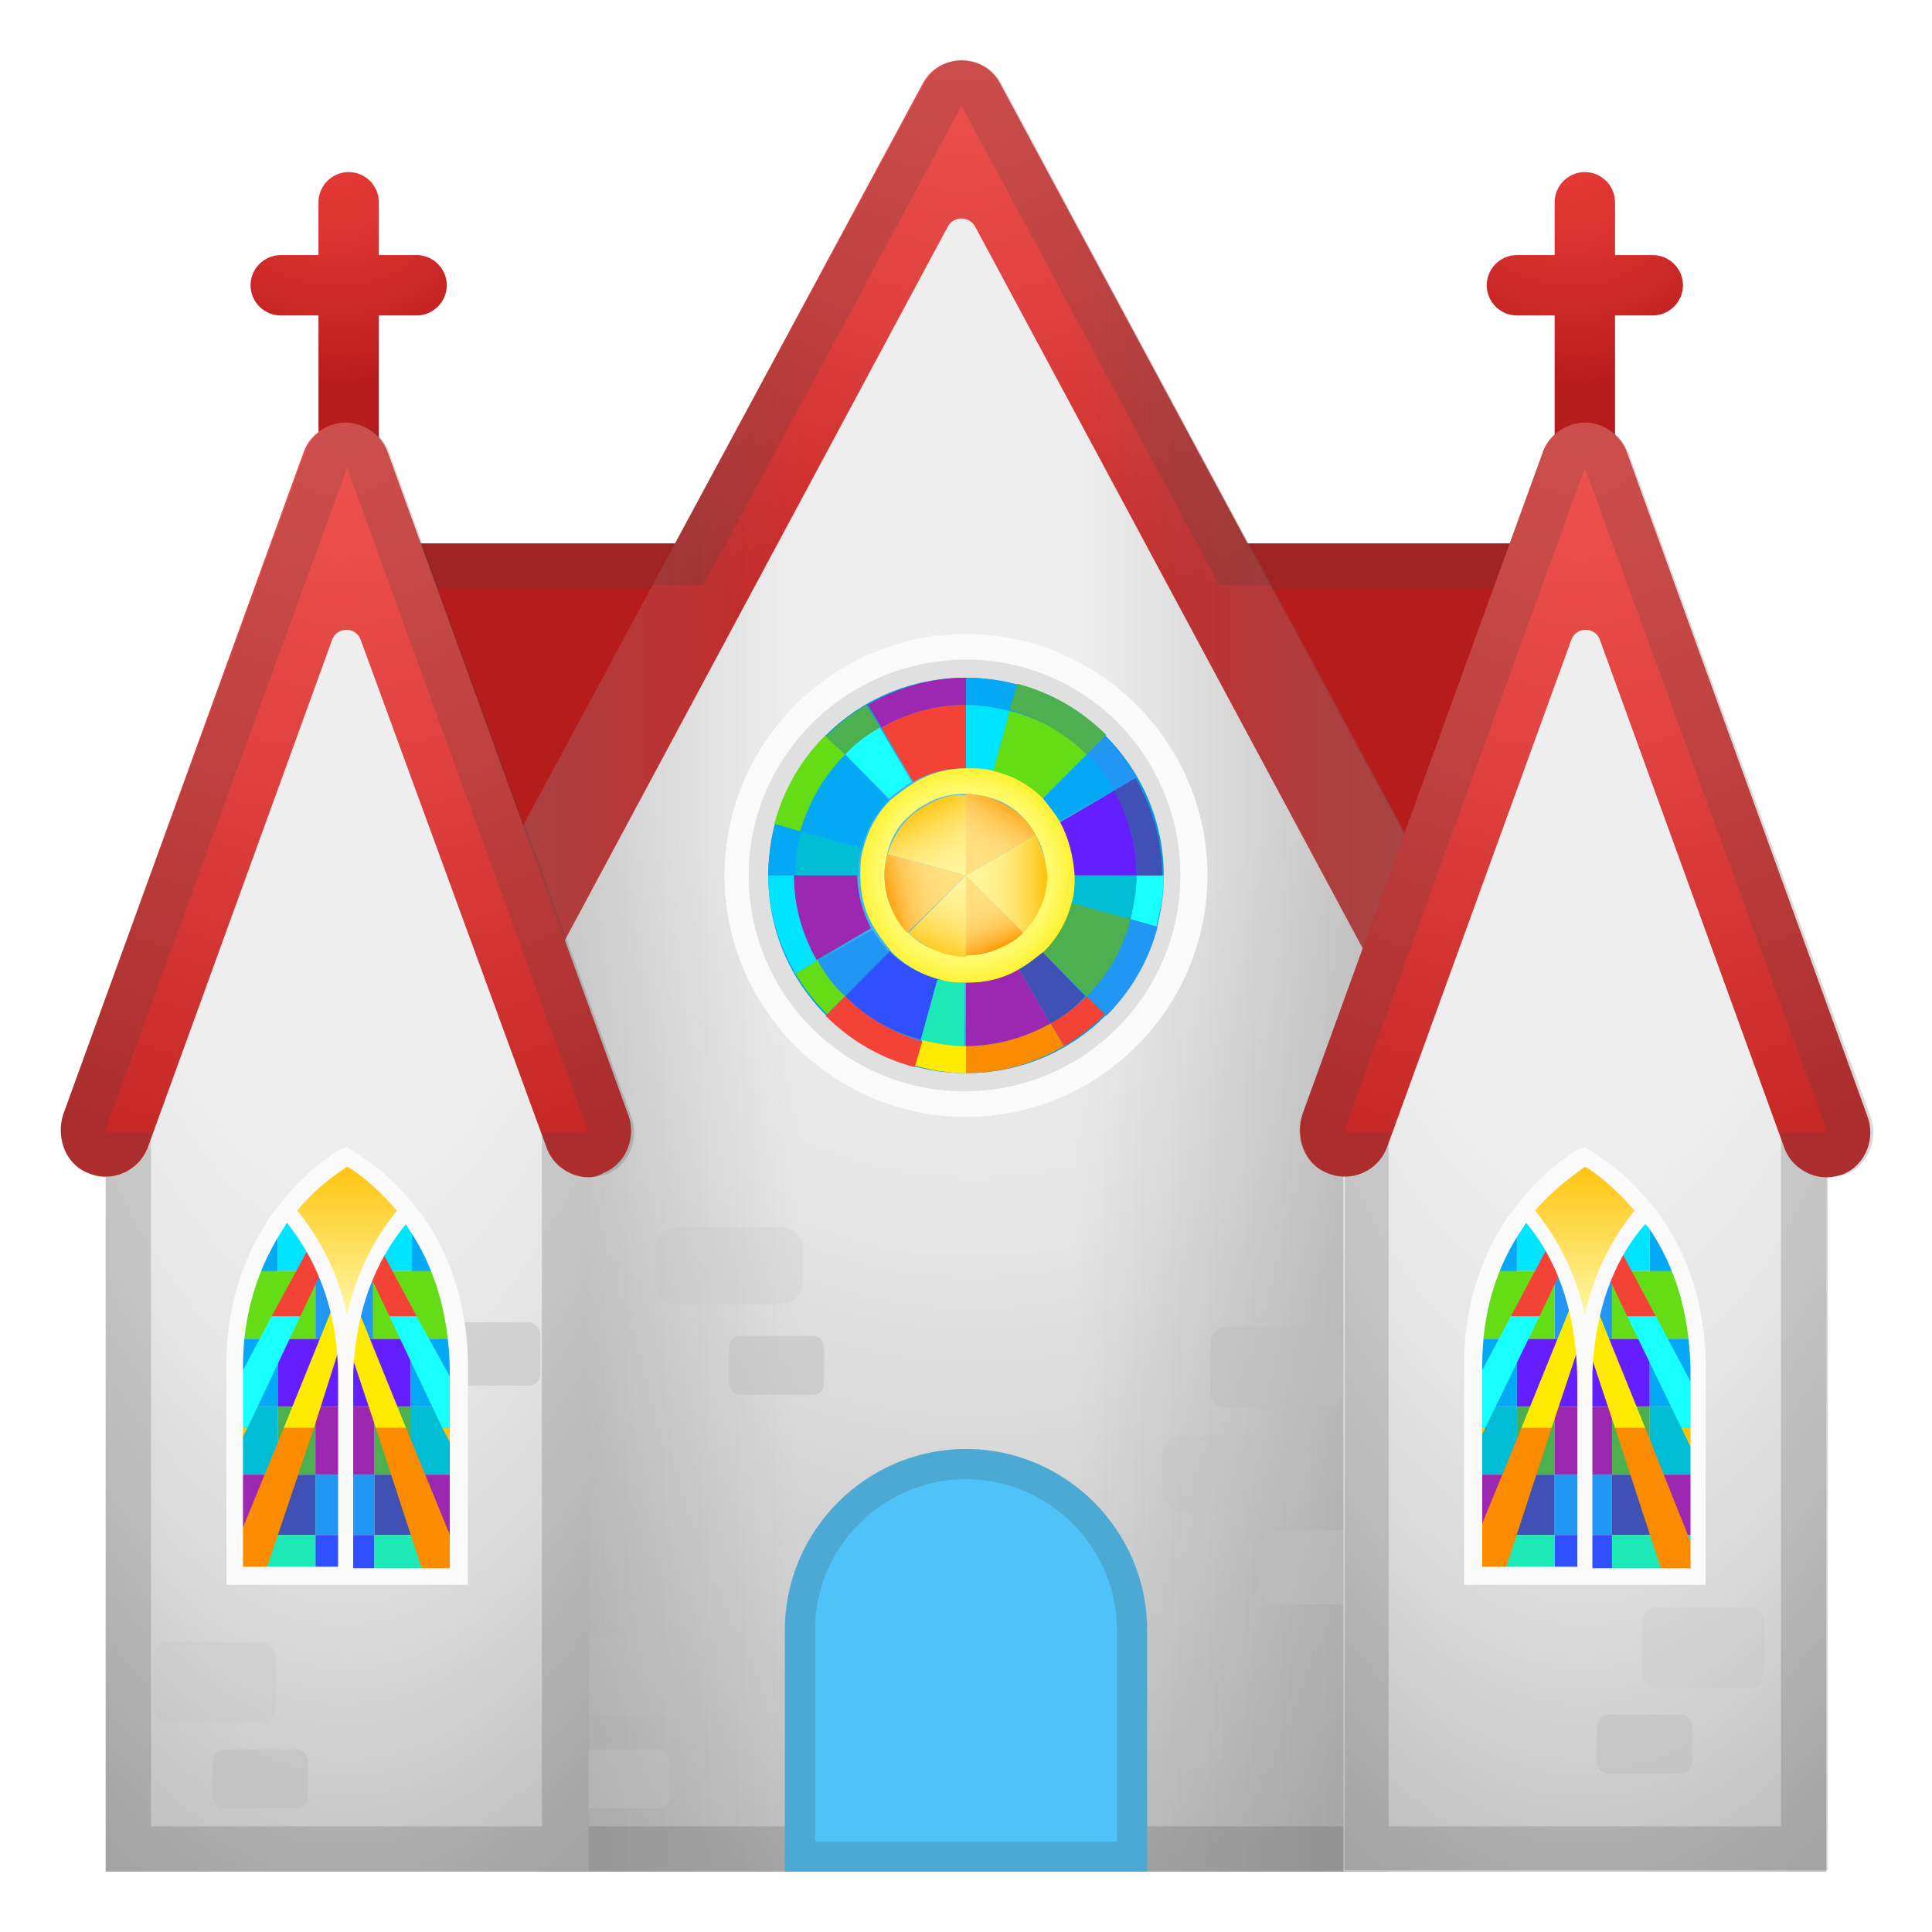
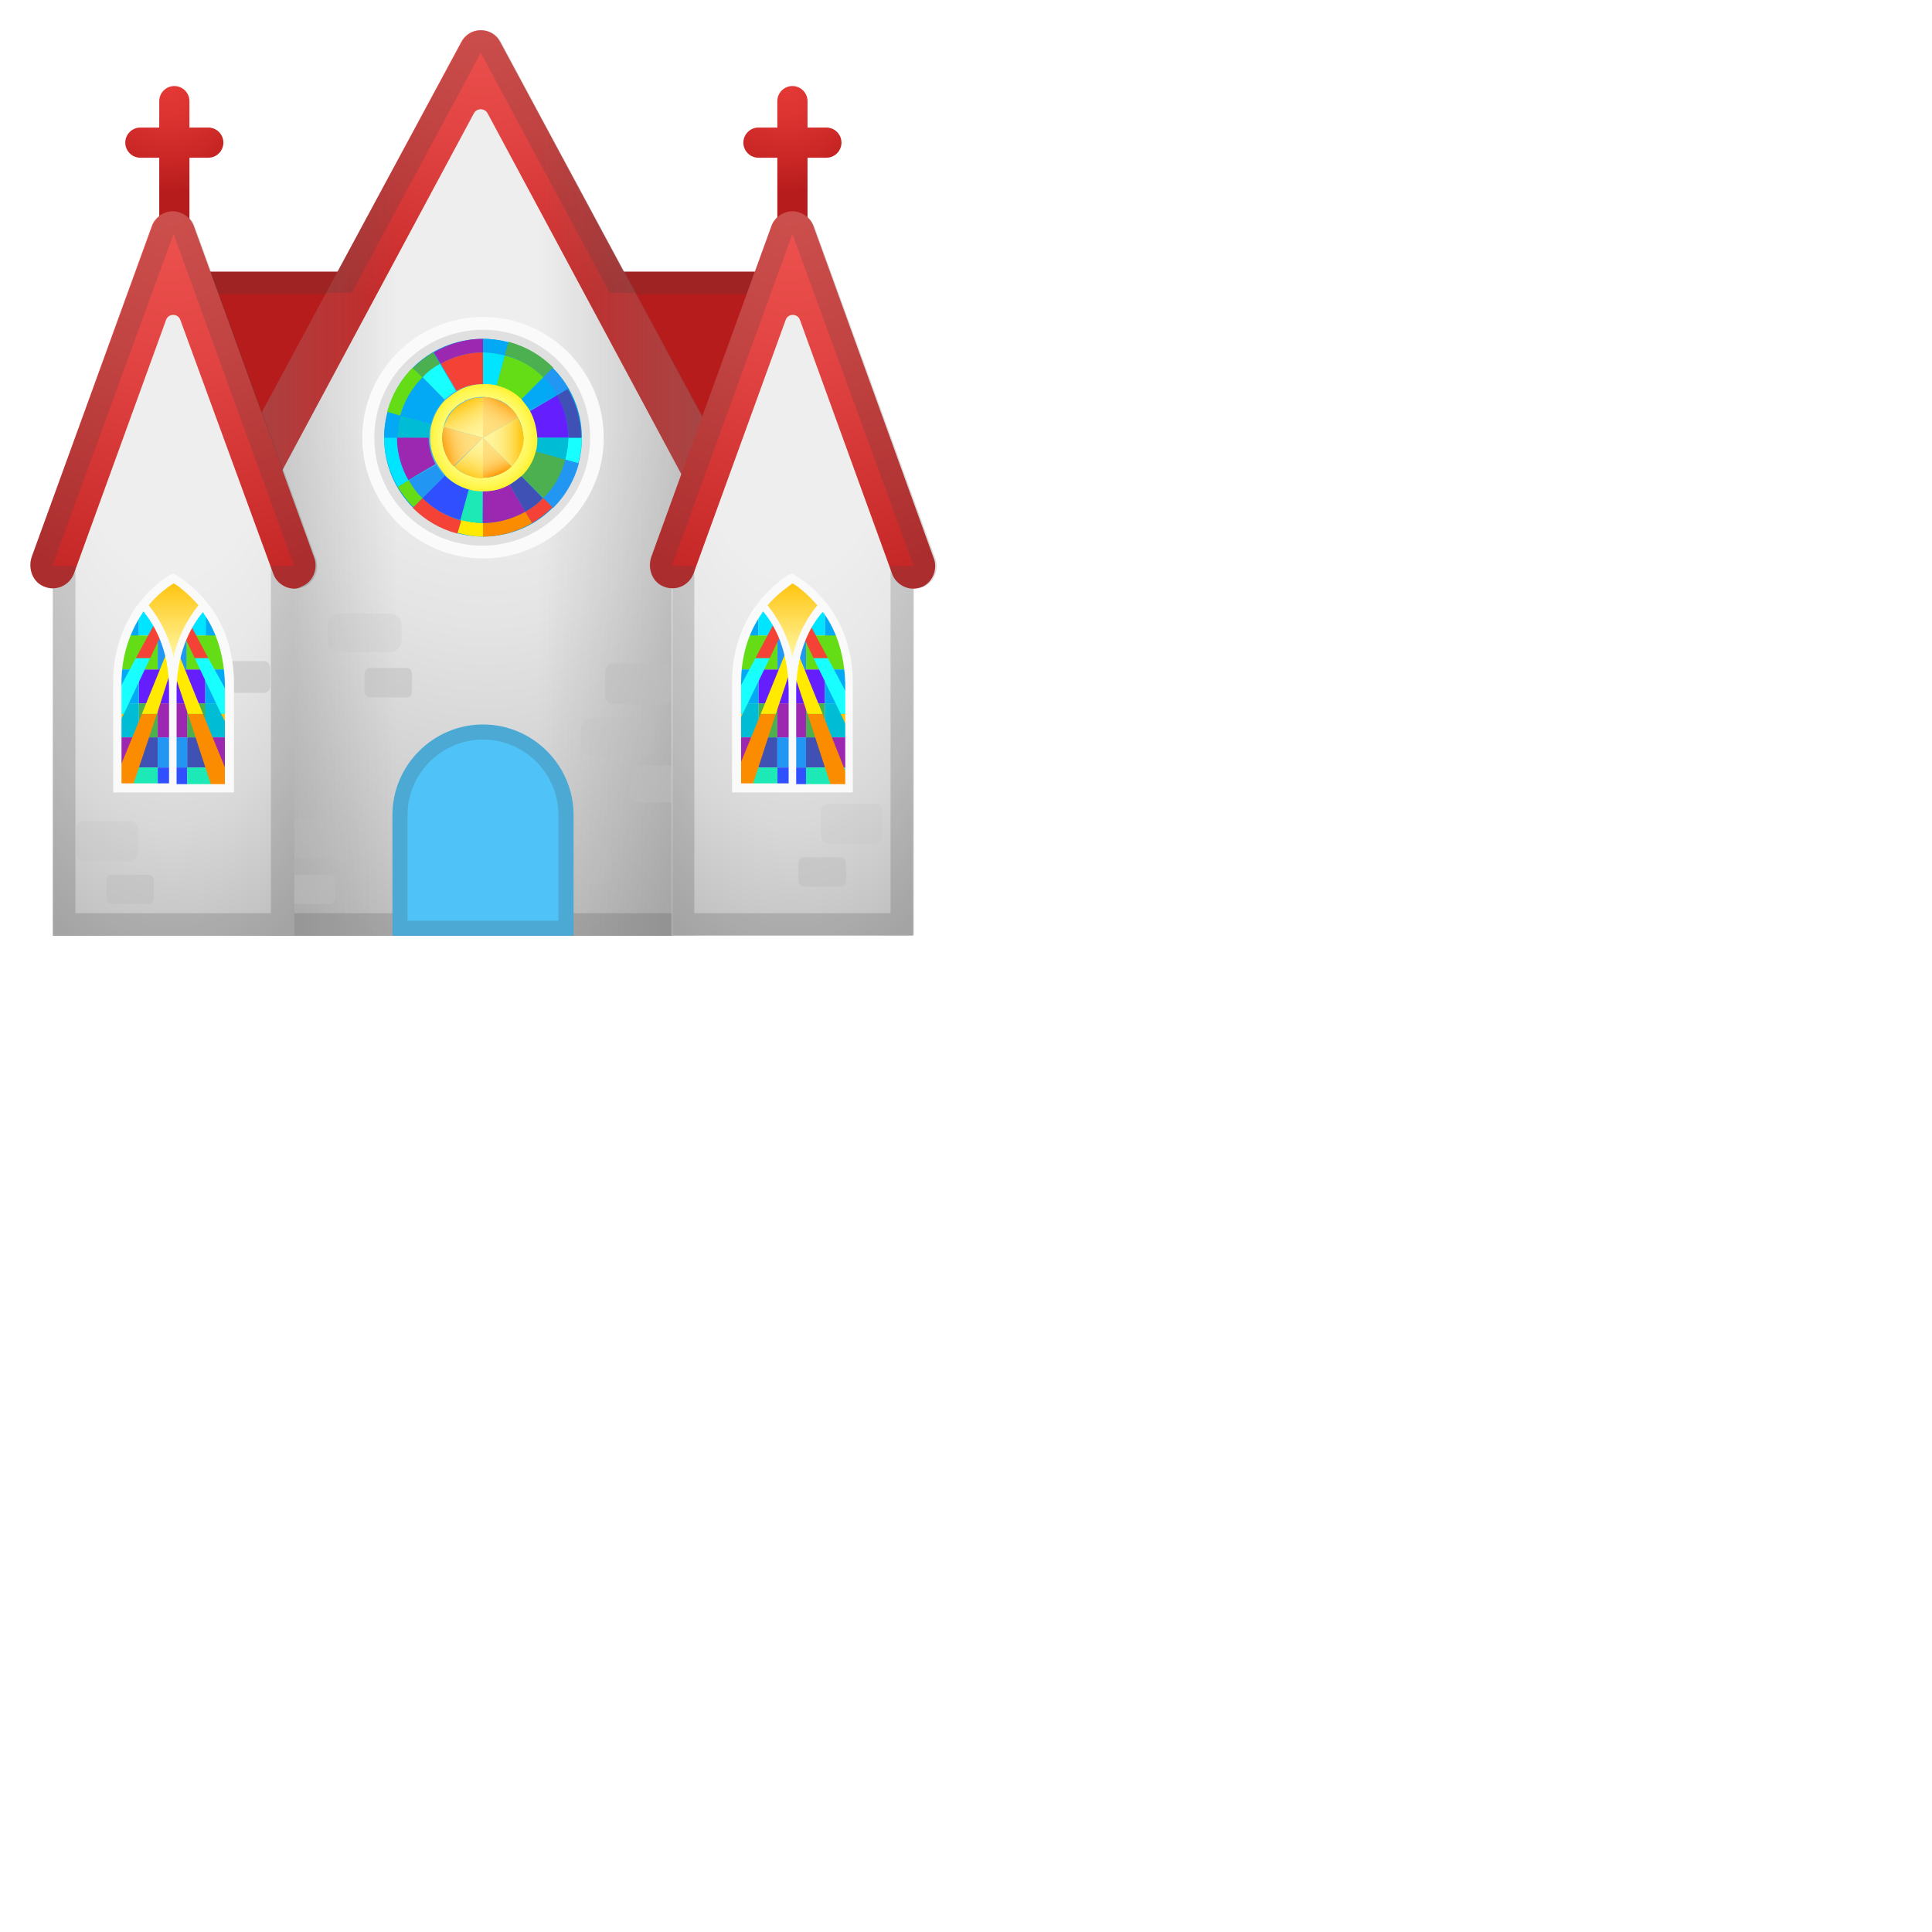
- <svg xmlns="http://www.w3.org/2000/svg" width="128" height="128" preserveAspectRatio="xMidYMid meet" viewBox="0 0 128 128" style="-ms-transform: rotate(360deg); -webkit-transform: rotate(360deg); transform: rotate(360deg);">
+ <svg xmlns="http://www.w3.org/2000/svg" width="128" height="128" preserveAspectRatio="xMidYMid meet" viewBox="0 0 128 128" style="-ms-transform: scale(0.5); -webkit-transform: scale(0.5); transform: scale(0.5)">
  <path fill="#b71c1c" d="M120 76H8l12-40h88z" />
  <path d="M105.8 39L116 73H12l10.2-34h83.6m2.2-3H20L8 76h112l-12-40z" fill="#424242" opacity=".2" />
  <radialGradient id="IconifyId-1790f3c1206-1d7e3c-4581" cx="22.298" cy="725.286" r="21.528" gradientTransform="matrix(1 0 0 .9997 0 -713.978)" gradientUnits="userSpaceOnUse">
    <stop offset="0" stop-color="#e53935" />
    <stop offset=".191" stop-color="#dd3431" />
    <stop offset=".486" stop-color="#c82625" />
    <stop offset=".666" stop-color="#b71c1c" />
    <stop offset="1" stop-color="#b71c1c" />
  </radialGradient>
  <path d="M27.6 16.9h-2.5v-3.5c0-1.1-.9-2-2-2s-2 .9-2 2v3.5h-2.5c-1.1 0-2 .9-2 2s.9 2 2 2h2.5V30c0 1.1.9 2 2 2s2-.9 2-2v-9.1h2.5c1.1 0 2-.9 2-2s-.9-2-2-2z" fill="url(#IconifyId-1790f3c1206-1d7e3c-4581)" />
  <radialGradient id="IconifyId-1790f3c1206-1d7e3c-4582" cx="104.16" cy="725.286" r="21.528" gradientTransform="matrix(1 0 0 .9997 0 -713.978)" gradientUnits="userSpaceOnUse">
    <stop offset="0" stop-color="#e53935" />
    <stop offset=".191" stop-color="#dd3431" />
    <stop offset=".486" stop-color="#c82625" />
    <stop offset=".666" stop-color="#b71c1c" />
    <stop offset="1" stop-color="#b71c1c" />
  </radialGradient>
  <path d="M109.5 16.9H107v-3.5c0-1.1-.9-2-2-2s-2 .9-2 2v3.5h-2.5c-1.1 0-2 .9-2 2s.9 2 2 2h2.5V30c0 1.1.9 2 2 2s2-.9 2-2v-9.1h2.5c1.1 0 2-.9 2-2s-.9-2-2-2z" fill="url(#IconifyId-1790f3c1206-1d7e3c-4582)" />
  <radialGradient id="IconifyId-1790f3c1206-1d7e3c-4583" cx="312.693" cy="-749.131" r="118.61" gradientTransform="matrix(0 .9997 -.6157 0 -396.761 -304.847)" gradientUnits="userSpaceOnUse">
    <stop offset="0" stop-color="#eee" />
    <stop offset=".477" stop-color="#eee" />
    <stop offset=".633" stop-color="#e4e4e4" />
    <stop offset=".898" stop-color="#c9c9c9" />
    <stop offset="1" stop-color="#bdbdbd" />
  </radialGradient>
  <path fill="url(#IconifyId-1790f3c1206-1d7e3c-4583)" d="M64 8L36 60v64h56V60z" />
  <radialGradient id="IconifyId-1790f3c1206-1d7e3c-4584" cx="63.646" cy="715.693" r="64.919" gradientTransform="matrix(1 0 0 .9997 0 -713.978)" gradientUnits="userSpaceOnUse">
    <stop offset="0" stop-color="#ef5350" />
    <stop offset=".272" stop-color="#e04341" />
    <stop offset=".629" stop-color="#c62828" />
    <stop offset="1" stop-color="#c62828" />
  </radialGradient>
  <path d="M94.2 66.7c-1.1 0-2.1-.6-2.7-1.6L64.6 15c-.4-.7-1.4-.7-1.8 0L36.4 64.2c-.8 1.5-2.6 2-4.1 1.2s-2-2.6-1.2-4.1l30-55.7c.5-1 1.5-1.6 2.6-1.6s2.1.6 2.6 1.6l30.5 56.7c.8 1.5.2 3.3-1.2 4.1c-.4.2-.9.3-1.4.3z" fill="url(#IconifyId-1790f3c1206-1d7e3c-4584)" />
  <linearGradient id="IconifyId-1790f3c1206-1d7e3c-4585" gradientUnits="userSpaceOnUse" x1="100" y1="778" x2="71.331" y2="778" gradientTransform="translate(0 -714)">
    <stop offset="0" stop-color="#757575" />
    <stop offset="1" stop-color="#757575" stop-opacity="0" />
  </linearGradient>
  <path d="M96.9 62.3L66.4 5.6c-.5-.8-1.3-1.4-2.2-1.6v120H92V65.7c.6.6 1.4 1 2.2 1c.5 0 1-.1 1.4-.4c1.5-.7 2-2.5 1.3-4z" opacity=".5" fill="url(#IconifyId-1790f3c1206-1d7e3c-4585)" />
  <linearGradient id="IconifyId-1790f3c1206-1d7e3c-4586" gradientUnits="userSpaceOnUse" x1="24" y1="778" x2="52.736" y2="778" gradientTransform="translate(0 -714)">
    <stop offset="0" stop-color="#757575" />
    <stop offset="1" stop-color="#757575" stop-opacity="0" />
  </linearGradient>
  <path d="M63.7 4c-1.1 0-2.1.6-2.6 1.6l-30 55.7c-.8 1.5-.2 3.3 1.2 4.1c1.2.7 2.7.4 3.7-.6V124h28.2V4h-.5z" opacity=".5" fill="url(#IconifyId-1790f3c1206-1d7e3c-4586)" />
  <g opacity=".2" fill="#424242">
    <path d="M46.6 38.8L63.7 7l17.1 31.8h3.4L66.4 5.6c-.5-1-1.5-1.6-2.6-1.6s-2.1.6-2.6 1.6l-18 33.2h3.4z" />
    <path d="M89 120.7v.3H39v-.3h-3v3.3h56v-3.3z" />
  </g>
  <path d="M90.7 106.3h-6.3c-.5 0-.9-.5-.9-1v-2.9c0-.6.4-1 .9-1h6.3c.5 0 .9.5.9 1v2.9c0 .5-.4 1-.9 1z" opacity=".5" fill="#bdbdbd" />
  <path d="M43.7 119.8h-4.9c-.4 0-.7-.4-.7-.8v-2.3c0-.4.3-.8.7-.8h4.9c.4 0 .7.4.7.8v2.3c0 .4-.3.8-.7.8z" opacity=".5" fill="#bdbdbd" />
  <path d="M53.9 92.4H49c-.4 0-.7-.4-.7-.8v-2.3c0-.4.3-.8.7-.8h4.9c.4 0 .7.4.7.8v2.3c0 .5-.3.8-.7.8z" opacity=".5" fill="#bdbdbd" />
  <path d="M46.2 113.7h-8.4c-.7 0-1.3-.5-1.3-1.1v-3c0-.6.6-1.1 1.3-1.1h8.4c.7 0 1.3.5 1.3 1.1v3c-.1.6-.7 1.1-1.3 1.1z" opacity=".2" fill="#bdbdbd" />
  <path d="M85.3 100.2h-6.8c-.8 0-1.5-.6-1.5-1.4v-2.3c0-.8.7-1.4 1.5-1.4h6.8c.8 0 1.5.6 1.5 1.4v2.3c0 .7-.7 1.4-1.5 1.4z" opacity=".2" fill="#bdbdbd" />
  <path d="M79.5 117.2h-6.8c-.8 0-1.5-.6-1.5-1.4v-2.3c0-.8.7-1.4 1.5-1.4h6.8c.8 0 1.5.6 1.5 1.4v2.3c0 .8-.6 1.4-1.5 1.4z" opacity=".2" fill="#bdbdbd" />
  <path d="M51.7 86.4h-6.8c-.8 0-1.5-.6-1.5-1.4v-2.3c0-.8.7-1.4 1.5-1.4h6.8c.8 0 1.5.6 1.5 1.4V85c0 .7-.7 1.4-1.5 1.4z" opacity=".2" fill="#bdbdbd" />
  <radialGradient id="IconifyId-1790f3c1206-1d7e3c-4587" cx="271.013" cy="-1152.198" r="99.22" gradientTransform="matrix(0 .9997 -.3938 0 -430.937 -239.775)" gradientUnits="userSpaceOnUse">
    <stop offset="0" stop-color="#eee" />
    <stop offset=".453" stop-color="#eee" />
    <stop offset=".598" stop-color="#e8e8e8" />
    <stop offset=".788" stop-color="#d8d8d8" />
    <stop offset="1" stop-color="#bdbdbd" />
  </radialGradient>
  <path fill="url(#IconifyId-1790f3c1206-1d7e3c-4587)" d="M23 31L7 75v49h32V75z" />
  <radialGradient id="IconifyId-1790f3c1206-1d7e3c-4588" cx="22.632" cy="742.202" r="49.032" gradientTransform="matrix(1 0 0 .9997 0 -713.978)" gradientUnits="userSpaceOnUse">
    <stop offset="0" stop-color="#ef5350" />
    <stop offset=".433" stop-color="#e04341" />
    <stop offset="1" stop-color="#c62828" />
  </radialGradient>
  <path d="M39 78c-1.2 0-2.4-.8-2.8-2L23.9 42.4c-.3-.9-1.6-.9-1.9 0L9.8 76c-.6 1.6-2.4 2.4-4 1.7c-1.5-.6-2.1-2.4-1.6-3.9L20.1 30c.4-1.2 1.6-2 2.8-2s2.4.8 2.8 2l15.9 43.8c.6 1.5-.1 3.3-1.6 3.9c-.3.2-.7.3-1 .3z" fill="url(#IconifyId-1790f3c1206-1d7e3c-4588)" />
  <radialGradient id="IconifyId-1790f3c1206-1d7e3c-4589" cx="353.084" cy="-1152.198" r="99.22" gradientTransform="matrix(0 .9997 -.3938 0 -348.87 -321.813)" gradientUnits="userSpaceOnUse">
    <stop offset="0" stop-color="#eee" />
    <stop offset=".453" stop-color="#eee" />
    <stop offset=".598" stop-color="#e8e8e8" />
    <stop offset=".788" stop-color="#d8d8d8" />
    <stop offset="1" stop-color="#bdbdbd" />
  </radialGradient>
  <path fill="url(#IconifyId-1790f3c1206-1d7e3c-4589)" d="M105 31L89 75v49h32V75z" />
  <radialGradient id="IconifyId-1790f3c1206-1d7e3c-4590" cx="104.7" cy="742.202" r="49.032" gradientTransform="matrix(1 0 0 .9997 0 -713.978)" gradientUnits="userSpaceOnUse">
    <stop offset="0" stop-color="#ef5350" />
    <stop offset=".433" stop-color="#e04341" />
    <stop offset="1" stop-color="#c62828" />
  </radialGradient>
  <path d="M121 78c-1.2 0-2.4-.8-2.8-2L106 42.4c-.3-.9-1.6-.9-1.9 0L91.9 76c-.6 1.6-2.4 2.4-4 1.7c-1.5-.6-2.1-2.4-1.6-3.9L102.2 30c.4-1.2 1.6-2 2.8-2s2.4.8 2.8 2l15.9 43.9c.6 1.5-.1 3.3-1.6 3.9c-.3.1-.7.2-1.1.2z" fill="url(#IconifyId-1790f3c1206-1d7e3c-4590)" />
  <path d="M23 31l15.9 43.8v.2h-3v46H10V75H7v-.2L23 31m0-3c-1.3 0-2.4.8-2.8 2l-16 43.8c-.5 1.5.1 3.3 1.6 3.9c.4.2.8.3 1.2.3v46h32V78c.4 0 .8-.1 1.2-.2c1.5-.6 2.2-2.4 1.6-3.9L25.8 30c-.4-1.2-1.6-2-2.8-2z" fill="#424242" opacity=".2" />
  <path d="M105 31l16 43.8v.2h-3v46H92V75h-2.9v-.2L105 31m0-3c-1.3 0-2.4.8-2.8 2L86.3 73.8c-.6 1.5.1 3.3 1.6 3.9c.4.2.8.2 1.2.2v46h32V78c.4 0 .8-.1 1.2-.2c1.5-.6 2.2-2.4 1.6-3.9l-16-43.9c-.5-1.2-1.6-2-2.9-2z" fill="#424242" opacity=".2" />
  <path d="M35 91.8h-5.3c-.4 0-.8-.4-.8-.9v-2.4c0-.5.4-.9.8-.9H35c.4 0 .8.4.8.9V91c0 .5-.4.8-.8.8z" opacity=".5" fill="#bdbdbd" />
  <path d="M88 93.3h-6.8c-.6 0-1-.5-1-1.1V89c0-.6.5-1.1 1-1.1H88c.6 0 1 .5 1 1.1v3.2c0 .6-.5 1.1-1 1.1z" opacity=".5" fill="#bdbdbd" />
  <path d="M19.7 119.8h-4.9c-.4 0-.7-.4-.7-.8v-2.3c0-.4.3-.8.7-.8h4.9c.4 0 .7.4.7.8v2.3c0 .4-.3.8-.7.8z" opacity=".5" fill="#bdbdbd" />
  <path d="M17.3 114.1H11c-.5 0-.9-.5-.9-1.1v-3.1c0-.6.4-1.1.9-1.1h6.3c.5 0 1 .5 1 1.1v3.1c-.1.6-.5 1.1-1 1.1z" opacity=".2" fill="#bdbdbd" />
  <path d="M111.4 117.5h-4.9c-.4 0-.7-.4-.7-.8v-2.3c0-.4.3-.8.7-.8h4.9c.4 0 .7.4.7.8v2.3c0 .4-.3.8-.7.8z" opacity=".5" fill="#bdbdbd" />
  <path d="M116 111.8h-6.3c-.5 0-.9-.5-.9-1.1v-3.1c0-.6.4-1.1.9-1.1h6.3c.5 0 .9.5.9 1.1v3.1c0 .6-.4 1.1-.9 1.1z" opacity=".2" fill="#bdbdbd" />
  <path d="M76 124H52v-16c0-6.6 5.4-12 12-12s12 5.4 12 12v16z" fill="#4fc3f7" />
  <path d="M80 58c0 8.8-7.2 16-16 16s-16-7.2-16-16s7.2-16 16-16s16 7.2 16 16z" fill="#fafafa" />
  <path d="M78.2 58c0 7.9-6.4 14.3-14.3 14.3S49.6 65.9 49.6 58S56.1 43.7 64 43.7S78.2 50.1 78.2 58z" fill="#e0e0e0" />
  <radialGradient id="IconifyId-1790f3c1206-1d7e3c-4591" cx="64" cy="772.21" r="13.067" gradientTransform="matrix(1 0 0 .9997 0 -713.978)" gradientUnits="userSpaceOnUse">
    <stop offset="0" stop-color="#81d4fa" />
    <stop offset="1" stop-color="#039be5" />
  </radialGradient>
  <path d="M77.1 58c0 7.2-5.8 13.1-13.1 13.1c-7.2 0-13.1-5.8-13.1-13.1S56.7 44.9 64 44.9c7.2 0 13.1 5.9 13.1 13.1z" fill="url(#IconifyId-1790f3c1206-1d7e3c-4591)" />
  <path fill="#673ab7" d="M20.9 84.2H23l-.1-3.9h-2z" />
  <path d="M18.4 80.8c0 .1-.1.1-.2.2c-.6.9-1.2 2-1.7 3.3h1.9v-3.5z" fill="#03a9f4" />
  <path d="M20.9 84.2v-4h-2.1c-.1.2-.2.3-.4.5v3.5h2.5z" fill="#00e5ff" />
  <path d="M20.9 78c-.6.5-1.3 1.2-2 2.1c0 .1-.1.1-.1.2h2.1V78z" fill="#00bcd4" />
  <path fill="#651fff" d="M23 88.7h-4.6v4.5h4.7z" />
  <path fill="#2196f3" d="M20.9 84.2v4.5H23v-4.5z" />
  <path fill="#3f51b5" d="M18.4 97.7h2.5v4h-2.5z" />
  <path fill="#4caf50" d="M18.4 93.2h2.5v4.5h-2.5z" />
  <path d="M22.9 80.3l-.1-3.6s-.8.4-1.9 1.4v2.3h2v-.1z" fill="#009688" />
  <path fill="#2196f3" d="M20.9 101.7h2.4l-.1-4h-2.3z" />
  <path fill="#304ffe" d="M20.9 104.4h2.4v-2.7h-2.4z" />
  <path fill="#9c27b0" d="M20.9 97.7h2.3l-.1-4.5h-2.2z" />
  <path d="M18.4 84.2h-1.9c-.5 1.3-.9 2.8-1 4.5h5.4v-4.5h-2.5z" fill="#64dd17" />
  <path fill="#00bcd4" d="M15.4 93.2h3v4.5h-3z" />
  <path d="M18.4 88.7h-2.9c-.1.6-.1 1.2-.1 1.8v2.7h3v-4.5z" fill="#03a9f4" />
  <path fill="#1de9b6" d="M18.4 101.7h-3v2.7h5.5v-2.7z" />
  <path fill="#9c27b0" d="M15.4 97.7h3v4h-3z" />
  <path fill="#18ffff" d="M15.4 94.6h1l3.5-7.4H18l-2.6 4.9v1.1z" />
  <path fill="#f44336" d="M19.9 87.2l3-6.3v-2.7l-4.9 9z" />
  <path fill="#ffc107" d="M15.4 94.6v1.9l1-1.9z" />
  <path fill="#fb8c00" d="M18.8 94.6l-3.4 8.3v1.5h2.1l3.3-9.8z" />
  <path fill="#ffea00" d="M23 87.2v-3l-1.2 3l-3 7.4h2l2.2-6.9z" />
  <path fill="#673ab7" d="M24.8 84.2h-2.1l.1-3.9h2z" />
  <path d="M27.2 80.8c0 .1.1.1.2.2c.6.9 1.2 2 1.7 3.3h-1.9v-3.5z" fill="#03a9f4" />
  <path d="M24.8 84.2v-4h2.1c.1.2.2.3.4.5v3.5h-2.5z" fill="#00e5ff" />
  <path d="M24.8 78c.6.5 1.3 1.2 2 2.1c0 .1.1.1.1.2h-2.1V78z" fill="#00bcd4" />
  <path fill="#651fff" d="M22.6 88.7h4.6v4.5H22.5z" />
  <path fill="#2196f3" d="M24.8 84.2v4.5h-2.2l.1-4.5z" />
  <path fill="#3f51b5" d="M24.8 97.7h2.5v4h-2.5z" />
  <path fill="#4caf50" d="M24.8 93.2h2.5v4.5h-2.5z" />
  <path d="M22.8 80.3l.1-3.6s.8.4 1.9 1.4v2.3h-2v-.1z" fill="#009688" />
  <path fill="#2196f3" d="M24.8 101.7h-2.4l.1-4h2.3z" />
  <path fill="#304ffe" d="M24.8 104.4h-2.5l.1-2.7h2.4z" />
  <path fill="#9c27b0" d="M24.8 97.7h-2.3v-4.5h2.3z" />
  <path d="M27.2 84.2h1.9c.5 1.3.9 2.8 1 4.5h-5.4v-4.5h2.5z" fill="#64dd17" />
  <path fill="#00bcd4" d="M27.2 93.2h3v4.5h-3z" />
  <path d="M27.2 88.7h2.9c.1.6.1 1.2.1 1.8v2.7h-3v-4.5z" fill="#03a9f4" />
  <path fill="#1de9b6" d="M27.2 101.7h3.1v2.7h-5.5v-2.7z" />
  <path fill="#9c27b0" d="M27.2 97.7h3v4h-3z" />
  <path fill="#18ffff" d="M30.3 94.6h-1l-3.5-7.4h1.8l2.7 4.9v1.1z" />
  <path fill="#f44336" d="M25.8 87.2l-3-6.3v-2.7l4.8 9z" />
  <path fill="#ffc107" d="M30.3 94.6v1.9l-1-1.9z" />
  <path fill="#fb8c00" d="M26.9 94.6l3.4 8.3v1.5h-2.2l-3.2-9.8z" />
  <path fill="#ffea00" d="M23.9 87.2l3 7.4h-2l-2.3-6.9v-.5z" />
  <path fill="#f44336" d="M22.6 87.2l.1-3l1.2 3z" />
  <linearGradient id="IconifyId-1790f3c1206-1d7e3c-4592" gradientUnits="userSpaceOnUse" x1="22.9" y1="790.676" x2="22.9" y2="800.675" gradientTransform="translate(0 -714)">
    <stop offset="0" stop-color="#ffc107" />
    <stop offset="1" stop-color="#fff59d" />
  </linearGradient>
  <path d="M22.9 87.8c.8-3.7 2.6-6.2 3.9-7.6c-1.9-2.4-3.9-3.4-3.9-3.4s-2 1-3.9 3.4c1.4 1.4 3.1 3.9 3.9 7.6z" fill="url(#IconifyId-1790f3c1206-1d7e3c-4592)" />
  <path d="M31 90c-.1-3.5-1.1-6.7-2.9-9.3c-.2-.3-.5-.6-.7-.9c-2-2.5-4-3.5-4.1-3.6L23 76l-.3.1c-.1 0-2.1 1.1-4.1 3.6c-.2.3-.5.6-.7.9c-1.8 2.7-2.8 5.8-2.9 9.3V105h16V90s-.1 0 0 0zm-8-12.7c.6.3 1.9 1.3 3.3 2.9c-1.2 1.5-2.6 3.7-3.3 6.9c-.7-3.2-2.1-5.4-3.3-6.9c1.3-1.6 2.7-2.5 3.3-2.9zm-6.9 13.8v-.6c0-3.5 1-6.6 2.8-9.3c0-.1.1-.1.1-.2c1.5 1.9 3.4 5.1 3.4 10.3v12.5h-6.3V91.1zm7.3 12.8V91c.2-5 2-8.1 3.5-9.9c0 .1.1.1.1.2c1.8 2.6 2.7 5.7 2.8 9.3v13.3h-6.4z" fill="#fafafa" />
  <path fill="#673ab7" d="M103 84.2h2v-3.9h-2z" />
  <path d="M100.5 80.8l-.2.2c-.6.9-1.2 2-1.7 3.3h1.9v-3.5z" fill="#03a9f4" />
  <path d="M103 84.2v-4h-2.1c-.1.2-.2.3-.4.5v3.5h2.5z" fill="#00e5ff" />
  <path d="M103 78c-.6.5-1.3 1.2-2 2.1c-.1.1-.1.1-.1.2h2.1V78z" fill="#00bcd4" />
  <path fill="#651fff" d="M105.1 88.7h-4.6v4.5h4.7z" />
  <path fill="#2196f3" d="M103 84.2v4.5h2.1l-.1-4.5z" />
  <path fill="#3f51b5" d="M100.5 97.7h2.5v4h-2.5z" />
  <path fill="#4caf50" d="M100.5 93.2h2.5v4.5h-2.5z" />
  <path d="M105 80.3l-.1-3.6s-.8.4-1.9 1.4v2.3h2v-.1z" fill="#009688" />
  <path fill="#2196f3" d="M103 101.7h2.4l-.1-4H103z" />
  <path fill="#304ffe" d="M103 104.4h2.4v-2.7H103z" />
  <path fill="#9c27b0" d="M103 97.7h2.3l-.1-4.5H103z" />
  <path d="M100.5 84.2h-1.9c-.5 1.3-.9 2.8-1 4.5h5.4v-4.5h-2.5z" fill="#64dd17" />
  <path fill="#00bcd4" d="M97.5 93.2h3v4.5h-3z" />
  <path d="M100.5 88.7h-2.9c-.1.6-.1 1.2-.1 1.8v2.7h3v-4.5z" fill="#03a9f4" />
  <path fill="#1de9b6" d="M100.5 101.7h-3v2.7h5.5v-2.7z" />
  <path fill="#9c27b0" d="M97.5 97.7h3v4h-3z" />
  <path fill="#18ffff" d="M97.5 94.6h.9l3.6-7.4h-1.9l-2.6 4.9v1.1z" />
  <path fill="#f44336" d="M102 87.2l3-6.3v-.6l-.1-2.1l-4.8 9z" />
  <path fill="#ffc107" d="M97.5 94.6v1.9l.9-1.9z" />
  <path fill="#fb8c00" d="M100.8 94.6l-3.4 8.3l.1 1.5h2.1l3.2-9.8z" />
  <path fill="#ffea00" d="M105.1 87.2l-.1-3l-1.2 3l-3 7.4h2l2.3-6.9z" />
  <path fill="#673ab7" d="M106.8 84.2h-2v-3.9h2z" />
  <path d="M109.3 80.8l.2.2c.6.9 1.2 2 1.7 3.3h-1.9v-3.5z" fill="#03a9f4" />
  <path d="M106.8 84.2v-4h2.1c.1.2.2.3.4.5v3.5h-2.5z" fill="#00e5ff" />
  <path d="M106.8 78c.6.5 1.3 1.2 2 2.1c.1.1.1.1.1.2h-2.1V78z" fill="#00bcd4" />
  <path fill="#651fff" d="M104.7 88.7h4.6v4.5h-4.7z" />
  <path fill="#2196f3" d="M106.8 84.2v4.5h-2.1l.1-4.5z" />
  <path fill="#3f51b5" d="M106.8 97.7h2.5v4h-2.5z" />
  <path fill="#4caf50" d="M106.8 93.2h2.5v4.5h-2.5z" />
  <path d="M104.8 80.3l.1-3.6s.8.4 1.9 1.4v2.3h-2v-.1z" fill="#009688" />
  <path fill="#2196f3" d="M106.8 101.7h-2.4l.1-4h2.3z" />
  <path fill="#304ffe" d="M106.8 104.4h-2.4v-2.7h2.4z" />
  <path fill="#9c27b0" d="M106.8 97.7h-2.3l.1-4.5h2.2z" />
  <path d="M109.3 84.2h1.9c.5 1.3.9 2.8 1 4.5h-5.4v-4.5h2.5z" fill="#64dd17" />
  <path fill="#00bcd4" d="M109.3 93.2h3v4.5h-3z" />
  <path d="M109.3 88.7h2.9c.1.6.1 1.2.1 1.8v2.7h-3v-4.5z" fill="#03a9f4" />
  <path fill="#1de9b6" d="M109.3 101.7h3v2.7h-5.5v-2.7z" />
  <path fill="#9c27b0" d="M109.3 97.7h3v4h-3z" />
  <path fill="#18ffff" d="M112.3 94.6h-.9l-3.6-7.4h1.9l2.6 4.9v1.1z" />
  <path fill="#f44336" d="M107.8 87.2l-3-6.3v-.6l.1-2.1l4.8 9z" />
  <path fill="#ffc107" d="M112.3 94.6v1.9l-.9-1.9z" />
  <path fill="#fb8c00" d="M109 94.6l3.3 8.3v1.5h-2.1l-3.2-9.8z" />
  <path fill="#ffea00" d="M106 87.2l3 7.4h-2l-2.3-6.9v-.5z" />
  <path fill="#f44336" d="M104.7 87.2l.1-3l1.2 3z" />
  <linearGradient id="IconifyId-1790f3c1206-1d7e3c-4593" gradientUnits="userSpaceOnUse" x1="105" y1="790.676" x2="105" y2="800.675" gradientTransform="translate(0 -714)">
    <stop offset="0" stop-color="#ffc107" />
    <stop offset="1" stop-color="#fff59d" />
  </linearGradient>
  <path d="M105 87.8c.8-3.7 2.6-6.2 3.9-7.6c-1.9-2.4-3.9-3.4-3.9-3.4s-2 1-3.9 3.4c1.3 1.4 3 3.9 3.9 7.6z" fill="url(#IconifyId-1790f3c1206-1d7e3c-4593)" />
  <path d="M113 90c-.1-3.5-1.1-6.7-2.9-9.3c-.2-.3-.4-.6-.7-.9c-2-2.5-4-3.5-4.1-3.6l-.3-.2l-.3.1c-.1 0-2.1 1.1-4.1 3.6c-.2.3-.4.6-.7.9c-1.8 2.7-2.8 5.8-2.9 9.3V105h16V90zm-8-12.7c.6.3 1.9 1.3 3.3 2.9c-1.2 1.5-2.6 3.7-3.3 6.9c-.7-3.2-2.1-5.4-3.3-6.9c1.4-1.6 2.8-2.5 3.3-2.9zm-6.8 13.8v-.6c0-3.5.9-6.6 2.8-9.3c0-.1.1-.1.1-.2c1.6 1.9 3.3 5.1 3.4 10.3v12.5h-6.3V91.1zm7.3 12.8V91c.2-5 1.9-8.1 3.5-9.9l.2.2c1.8 2.6 2.7 5.7 2.8 9.3v13.3h-6.5z" fill="#fafafa" />
  <path d="M66.9 47.1l.5-1.7c-1.1-.3-2.2-.5-3.4-.5v1.8c1 0 2 .2 2.9.4z" fill="#03a9f4" />
  <path d="M64 46.7v-1.8c-2.4 0-4.6.7-6.5 1.8l.9 1.5c1.6-.9 3.5-1.5 5.6-1.5z" fill="#9c27b0" />
  <path d="M56 50l-1.3-1.3c-1.6 1.6-2.8 3.6-3.4 5.9l1.7.5c.6-2 1.6-3.7 3-5.1z" fill="#64dd17" />
  <path d="M58.3 48.2l-.9-1.5c-1 .6-1.9 1.3-2.7 2.1L56 50c.7-.7 1.5-1.3 2.3-1.8z" fill="#4caf50" />
  <path d="M72 50l1.3-1.3c-1.6-1.6-3.6-2.8-5.9-3.4l-.5 1.7c1.9.6 3.7 1.6 5.1 3z" fill="#4caf50" />
  <path d="M74.9 60.9l1.7.5c.3-1.1.5-2.2.5-3.4h-1.8c0 1-.2 2-.4 2.9z" fill="#18ffff" />
  <path d="M75.3 58H77c0-2.4-.7-4.6-1.8-6.5l-1.5.9c1 1.6 1.6 3.5 1.6 5.6z" fill="#3f51b5" />
  <path d="M73.8 52.4l1.5-.9c-.6-1-1.3-1.9-2.1-2.7L72 50c.7.7 1.3 1.5 1.8 2.4z" fill="#2196f3" />
  <path d="M74.9 60.9c-.5 1.9-1.5 3.7-2.9 5.1l1.3 1.3c1.6-1.6 2.8-3.6 3.4-5.9l-1.8-.5z" fill="#2196f3" />
  <path d="M64 69.3v1.8c2.4 0 4.6-.7 6.5-1.8l-.9-1.5c-1.6.9-3.6 1.5-5.6 1.5z" fill="#fb8c00" />
  <path d="M69.6 67.8l.9 1.5c1-.6 1.9-1.3 2.7-2.1L72 66c-.7.7-1.5 1.3-2.4 1.8z" fill="#f44336" />
  <path d="M53.1 55.1l-1.7-.5c-.3 1.1-.5 2.2-.5 3.4h1.8c0-1 .1-2 .4-2.9z" fill="#03a9f4" />
  <path d="M61.1 68.9l-.5 1.7c1.1.3 2.2.5 3.4.5v-1.8c-1 0-2-.2-2.9-.4z" fill="#ffea00" />
  <path d="M54.2 63.6l-1.5.9c.6 1 1.3 1.9 2.1 2.7L56 66c-.7-.7-1.3-1.5-1.8-2.4z" fill="#64dd17" />
  <path d="M56 66l-1.3 1.3c1.6 1.6 3.6 2.8 5.9 3.4l.5-1.7c-2-.6-3.7-1.6-5.1-3z" fill="#f44336" />
  <path d="M52.7 58h-1.8c0 2.4.7 4.6 1.8 6.5l1.5-.9c-1-1.6-1.5-3.5-1.5-5.6z" fill="#00e5ff" />
  <path d="M64 50.9v-4.2c-2.1 0-4 .6-5.6 1.5l2.1 3.6c1-.6 2.2-.9 3.5-.9z" fill="#f44336" />
  <path d="M60.4 51.8l-2.1-3.6c-.9.5-1.7 1.1-2.3 1.8l2.9 2.9c.5-.4 1-.8 1.5-1.1z" fill="#18ffff" />
  <path d="M65.8 51.1l1.1-4c-.9-.2-1.9-.4-2.9-.4v4.2c.6 0 1.2.1 1.8.2z" fill="#00e5ff" />
  <path d="M58.9 53L56 50c-1.4 1.4-2.4 3.1-2.9 5.1l4 1.1c.3-1.3 1-2.4 1.8-3.2z" fill="#03a9f4" />
  <path d="M69 53l3-3c-1.4-1.4-3.1-2.4-5.1-2.9l-1.1 4c1.2.3 2.3 1 3.2 1.9z" fill="#64dd17" />
  <path d="M57.1 56.2l-4-1.1c-.3.9-.4 1.9-.4 2.9h4.2c-.1-.6 0-1.3.2-1.8z" fill="#00bcd4" />
  <path d="M71.1 58h4.2c0-2.1-.6-4-1.5-5.6l-3.6 2.1c.6 1 .9 2.2.9 3.5z" fill="#651fff" />
  <path d="M70.2 54.4l3.6-2.1c-.5-.9-1.1-1.7-1.8-2.3l-3 3c.5.4.8.9 1.2 1.4z" fill="#03a9f4" />
  <path d="M67.5 64.2l2.1 3.6c.9-.5 1.7-1.1 2.3-1.8L69 63c-.4.5-.9.9-1.5 1.2z" fill="#3f51b5" />
  <path d="M56.8 58h-4.2c0 2.1.6 4 1.5 5.6l3.6-2.1c-.5-1-.9-2.2-.9-3.5z" fill="#9c27b0" />
  <path d="M64 65.1v4.2c2.1 0 4-.6 5.6-1.5l-2.1-3.6c-1 .6-2.2.9-3.5.9z" fill="#9c27b0" />
  <path d="M71.1 58c0 .6-.1 1.2-.2 1.8l4 1.1c.2-.9.4-1.9.4-2.9h-4.2z" fill="#00bcd4" />
  <path d="M69 63l3 3c1.4-1.4 2.4-3.1 2.9-5.1l-4-1.1c-.4 1.3-1 2.4-1.9 3.2z" fill="#4caf50" />
  <path d="M58.9 63L56 66c1.4 1.4 3.1 2.4 5.1 2.9l1.1-4c-1.3-.4-2.4-1-3.3-1.9z" fill="#304ffe" />
  <path d="M62.1 64.9l-1.1 4c.9.2 1.9.4 2.9.4v-4.2c-.6 0-1.2-.1-1.8-.2z" fill="#1de9b6" />
  <path d="M57.8 61.6l-3.6 2.1c.5.9 1.1 1.7 1.8 2.3l2.9-2.9c-.4-.5-.8-1-1.1-1.5z" fill="#2196f3" />
  <radialGradient id="IconifyId-1790f3c1206-1d7e3c-4594" cx="63.98" cy="772.21" r="7.937" gradientTransform="matrix(1 0 0 .9997 0 -713.978)" gradientUnits="userSpaceOnUse">
    <stop offset="0" stop-color="#ffff8d" />
    <stop offset=".356" stop-color="#ffff8b" />
    <stop offset=".514" stop-color="#fffe84" />
    <stop offset=".634" stop-color="#fffc77" />
    <stop offset=".734" stop-color="#fff965" />
    <stop offset=".822" stop-color="#fff64d" />
    <stop offset=".901" stop-color="#fff131" />
    <stop offset=".973" stop-color="#ffec0f" />
    <stop offset="1" stop-color="#ffea00" />
  </radialGradient>
  <path d="M70.2 54.4c-.3-.5-.7-1-1.1-1.5c-.9-.9-2-1.5-3.2-1.8c-.6-.2-1.2-.2-1.8-.2c-1.3 0-2.5.3-3.6 1c-.5.3-1 .7-1.5 1.1c-.9.9-1.5 2-1.8 3.2c-.2.6-.2 1.2-.2 1.8c0 1.3.3 2.5 1 3.6c.3.5.7 1 1.1 1.5c.9.9 2 1.5 3.2 1.8c.6.2 1.2.2 1.8.2c1.3 0 2.5-.3 3.6-1c.5-.3 1-.7 1.5-1.1c.9-.9 1.5-2 1.8-3.2c.2-.6.2-1.2.2-1.8c-.1-1.3-.4-2.5-1-3.6zm-1.1 5c-.2.9-.7 1.8-1.4 2.4c-.3.3-.7.6-1.1.8c-.8.5-1.7.7-2.7.7c-.5 0-.9-.1-1.4-.2c-.9-.2-1.8-.7-2.4-1.4c-.3-.3-.6-.7-.8-1.1c-.5-.8-.7-1.7-.7-2.7c0-.5.1-.9.2-1.4c.2-.9.7-1.8 1.4-2.4c.3-.3.7-.6 1.1-.8c.8-.5 1.7-.7 2.7-.7c.5 0 .9.1 1.4.2c.9.2 1.8.7 2.4 1.4c.3.3.6.7.8 1.1c.5.8.7 1.7.7 2.7c0 .5-.1.9-.2 1.4z" fill="url(#IconifyId-1790f3c1206-1d7e3c-4594)" />
  <linearGradient id="IconifyId-1790f3c1206-1d7e3c-4595" gradientUnits="userSpaceOnUse" x1="64" y1="772" x2="64" y2="772" gradientTransform="translate(0 -714)">
    <stop offset="0" stop-color="#fff" />
    <stop offset="1" />
  </linearGradient>
  <path d="M64 58z" fill="url(#IconifyId-1790f3c1206-1d7e3c-4595)" />
  <linearGradient id="IconifyId-1790f3c1206-1d7e3c-4596" gradientUnits="userSpaceOnUse" x1="64" y1="772" x2="64" y2="772" gradientTransform="translate(0 -714)">
    <stop offset="0" stop-color="#fff" />
    <stop offset="1" />
  </linearGradient>
  <path d="M64 58z" fill="url(#IconifyId-1790f3c1206-1d7e3c-4596)" />
  <linearGradient id="IconifyId-1790f3c1206-1d7e3c-4597" gradientUnits="userSpaceOnUse" x1="64" y1="772" x2="64" y2="772" gradientTransform="translate(0 -714)">
    <stop offset="0" stop-color="#fff" />
    <stop offset="1" />
  </linearGradient>
  <linearGradient id="IconifyId-1790f3c1206-1d7e3c-4598" gradientUnits="userSpaceOnUse" x1="64" y1="772" x2="64" y2="772" gradientTransform="translate(0 -714)">
    <stop offset="0" stop-color="#fff" />
    <stop offset="1" />
  </linearGradient>
  <path d="M64 58z" fill="url(#IconifyId-1790f3c1206-1d7e3c-4598)" />
  <linearGradient id="IconifyId-1790f3c1206-1d7e3c-4599" gradientUnits="userSpaceOnUse" x1="64" y1="772" x2="64" y2="772" gradientTransform="translate(0 -714)">
    <stop offset="0" stop-color="#fff" />
    <stop offset="1" />
  </linearGradient>
  <path d="M64 58z" fill="url(#IconifyId-1790f3c1206-1d7e3c-4599)" />
  <linearGradient id="IconifyId-1790f3c1206-1d7e3c-4600" gradientUnits="userSpaceOnUse" x1="64" y1="772" x2="64" y2="772" gradientTransform="translate(0 -714)">
    <stop offset="0" stop-color="#fff" />
    <stop offset="1" />
  </linearGradient>
  <linearGradient id="IconifyId-1790f3c1206-1d7e3c-4601" gradientUnits="userSpaceOnUse" x1="64" y1="772" x2="64" y2="772" gradientTransform="translate(0 -714)">
    <stop offset="0" stop-color="#fff" />
    <stop offset="1" />
  </linearGradient>
  <path d="M64 58z" fill="url(#IconifyId-1790f3c1206-1d7e3c-4601)" />
  <linearGradient id="IconifyId-1790f3c1206-1d7e3c-4602" gradientUnits="userSpaceOnUse" x1="64" y1="772" x2="64" y2="772" gradientTransform="translate(0 -714)">
    <stop offset="0" stop-color="#fff" />
    <stop offset="1" />
  </linearGradient>
  <linearGradient id="IconifyId-1790f3c1206-1d7e3c-4603" gradientUnits="userSpaceOnUse" x1="64" y1="772" x2="64" y2="772" gradientTransform="translate(0 -714)">
    <stop offset="0" stop-color="#fff" />
    <stop offset="1" />
  </linearGradient>
  <linearGradient id="IconifyId-1790f3c1206-1d7e3c-4604" gradientUnits="userSpaceOnUse" x1="64" y1="772" x2="64" y2="772" gradientTransform="translate(0 -714)">
    <stop offset="0" stop-color="#fff" />
    <stop offset="1" />
  </linearGradient>
  <linearGradient id="IconifyId-1790f3c1206-1d7e3c-4605" gradientUnits="userSpaceOnUse" x1="64" y1="772" x2="64" y2="772" gradientTransform="translate(0 -714)">
    <stop offset="0" stop-color="#fff" />
    <stop offset="1" />
  </linearGradient>
  <path d="M64 58z" fill="url(#IconifyId-1790f3c1206-1d7e3c-4605)" />
  <linearGradient id="IconifyId-1790f3c1206-1d7e3c-4606" gradientUnits="userSpaceOnUse" x1="64" y1="772" x2="64" y2="772" gradientTransform="translate(0 -714)">
    <stop offset="0" stop-color="#fff" />
    <stop offset="1" />
  </linearGradient>
  <linearGradient id="IconifyId-1790f3c1206-1d7e3c-4607" gradientUnits="userSpaceOnUse" x1="64" y1="772" x2="64" y2="772" gradientTransform="translate(0 -714)">
    <stop offset="0" stop-color="#fff" />
    <stop offset="1" />
  </linearGradient>
  <path d="M64 58z" fill="url(#IconifyId-1790f3c1206-1d7e3c-4607)" />
  <linearGradient id="IconifyId-1790f3c1206-1d7e3c-4608" gradientUnits="userSpaceOnUse" x1="64" y1="772" x2="64" y2="772" gradientTransform="translate(0 -714)">
    <stop offset="0" stop-color="#fff" />
    <stop offset="1" />
  </linearGradient>
  <linearGradient id="IconifyId-1790f3c1206-1d7e3c-4609" gradientUnits="userSpaceOnUse" x1="64" y1="772" x2="64" y2="772" gradientTransform="translate(0 -714)">
    <stop offset="0" stop-color="#fff" />
    <stop offset="1" />
  </linearGradient>
  <linearGradient id="IconifyId-1790f3c1206-1d7e3c-4610" gradientUnits="userSpaceOnUse" x1="63.78" y1="771.481" x2="66.058" y2="776.927" gradientTransform="translate(0 -714)">
    <stop offset="0" stop-color="#ffe082" />
    <stop offset=".365" stop-color="#ffdf80" />
    <stop offset=".527" stop-color="#ffdb79" />
    <stop offset=".649" stop-color="#ffd46c" />
    <stop offset=".75" stop-color="#ffca5a" />
    <stop offset=".839" stop-color="#ffbd43" />
    <stop offset=".919" stop-color="#ffad26" />
    <stop offset=".992" stop-color="#ff9a04" />
    <stop offset="1" stop-color="#ff9800" />
  </linearGradient>
  <path d="M64 58v5.3c1 0 1.9-.3 2.7-.7c.4-.2.8-.5 1.1-.8L64 58z" fill="url(#IconifyId-1790f3c1206-1d7e3c-4610)" />
  <linearGradient id="IconifyId-1790f3c1206-1d7e3c-4611" gradientUnits="userSpaceOnUse" x1="64.078" y1="772.55" x2="69.428" y2="772.55" gradientTransform="translate(0 -714)">
    <stop offset="0" stop-color="#fff59d" />
    <stop offset=".174" stop-color="#fff499" />
    <stop offset=".337" stop-color="#fff08e" />
    <stop offset=".495" stop-color="#ffe97b" />
    <stop offset=".652" stop-color="#ffe060" />
    <stop offset=".806" stop-color="#ffd43e" />
    <stop offset=".957" stop-color="#ffc614" />
    <stop offset="1" stop-color="#ffc107" />
  </linearGradient>
  <path d="M68.6 55.3L64 58l3.8 3.8c.7-.7 1.1-1.5 1.4-2.4c.1-.4.2-.9.2-1.4c-.1-1-.4-1.9-.8-2.7z" fill="url(#IconifyId-1790f3c1206-1d7e3c-4611)" />
  <linearGradient id="IconifyId-1790f3c1206-1d7e3c-4612" gradientUnits="userSpaceOnUse" x1="60.696" y1="767.358" x2="63.42" y2="772.359" gradientTransform="translate(0 -714)">
    <stop offset="0" stop-color="#ffc107" />
    <stop offset=".016" stop-color="#ffc30c" />
    <stop offset=".179" stop-color="#ffd238" />
    <stop offset=".345" stop-color="#ffdf5c" />
    <stop offset=".51" stop-color="#ffe879" />
    <stop offset=".674" stop-color="#ffef8d" />
    <stop offset=".838" stop-color="#fff499" />
    <stop offset="1" stop-color="#fff59d" />
  </linearGradient>
  <path d="M61.3 53.4c-.4.2-.8.5-1.1.8c-.7.7-1.1 1.5-1.4 2.4L64 58v-5.3c-1-.1-1.9.2-2.7.7z" fill="url(#IconifyId-1790f3c1206-1d7e3c-4612)" />
  <linearGradient id="IconifyId-1790f3c1206-1d7e3c-4613" gradientUnits="userSpaceOnUse" x1="63.855" y1="772.424" x2="61.701" y2="777.549" gradientTransform="translate(0 -714)">
    <stop offset="0" stop-color="#fff59d" />
    <stop offset=".151" stop-color="#fff399" />
    <stop offset=".316" stop-color="#ffef8b" />
    <stop offset=".488" stop-color="#ffe776" />
    <stop offset=".664" stop-color="#ffdd57" />
    <stop offset=".842" stop-color="#ffcf30" />
    <stop offset="1" stop-color="#ffc107" />
  </linearGradient>
  <path d="M60.2 61.8c.7.7 1.5 1.1 2.4 1.4c.4.1.9.2 1.4.2V58l-3.8 3.8z" fill="url(#IconifyId-1790f3c1206-1d7e3c-4613)" />
  <linearGradient id="IconifyId-1790f3c1206-1d7e3c-4614" gradientUnits="userSpaceOnUse" x1="63.902" y1="771.779" x2="66.972" y2="766.877" gradientTransform="translate(0 -714)">
    <stop offset="0" stop-color="#ffe082" />
    <stop offset=".276" stop-color="#ffdf7f" />
    <stop offset=".445" stop-color="#ffda77" />
    <stop offset=".586" stop-color="#ffd269" />
    <stop offset=".711" stop-color="#ffc754" />
    <stop offset=".826" stop-color="#ffb83a" />
    <stop offset=".931" stop-color="#ffa619" />
    <stop offset="1" stop-color="#ff9800" />
  </linearGradient>
  <path d="M67.8 54.2c-.7-.7-1.5-1.1-2.4-1.4c-.4-.1-.9-.2-1.4-.2V58l4.6-2.7c-.2-.4-.5-.8-.8-1.1z" fill="url(#IconifyId-1790f3c1206-1d7e3c-4614)" />
  <linearGradient id="IconifyId-1790f3c1206-1d7e3c-4615" gradientUnits="userSpaceOnUse" x1="64.243" y1="771.992" x2="58.547" y2="773.428" gradientTransform="translate(0 -714)">
    <stop offset="0" stop-color="#ffe082" />
    <stop offset=".308" stop-color="#ffdf80" />
    <stop offset=".475" stop-color="#ffda78" />
    <stop offset=".609" stop-color="#ffd36a" />
    <stop offset=".725" stop-color="#ffc857" />
    <stop offset=".829" stop-color="#ffba3d" />
    <stop offset=".923" stop-color="#ffa91f" />
    <stop offset="1" stop-color="#ff9800" />
  </linearGradient>
  <path d="M58.8 56.6c-.1.4-.2.9-.2 1.4c0 1 .3 1.9.7 2.7c.2.4.5.8.8 1.1L64 58l-5.2-1.4z" fill="url(#IconifyId-1790f3c1206-1d7e3c-4615)" />
  <g opacity=".2">
    <path d="M64 98c5.5 0 10 4.5 10 10v14H54v-14c0-5.5 4.5-10 10-10m0-2c-6.6 0-12 5.4-12 12v16h24v-16c0-6.6-5.4-12-12-12z" fill="#424242" />
  </g>
  <rect x="0" y="0" width="128" height="128" fill="rgba(0, 0, 0, 0)" />
</svg>
